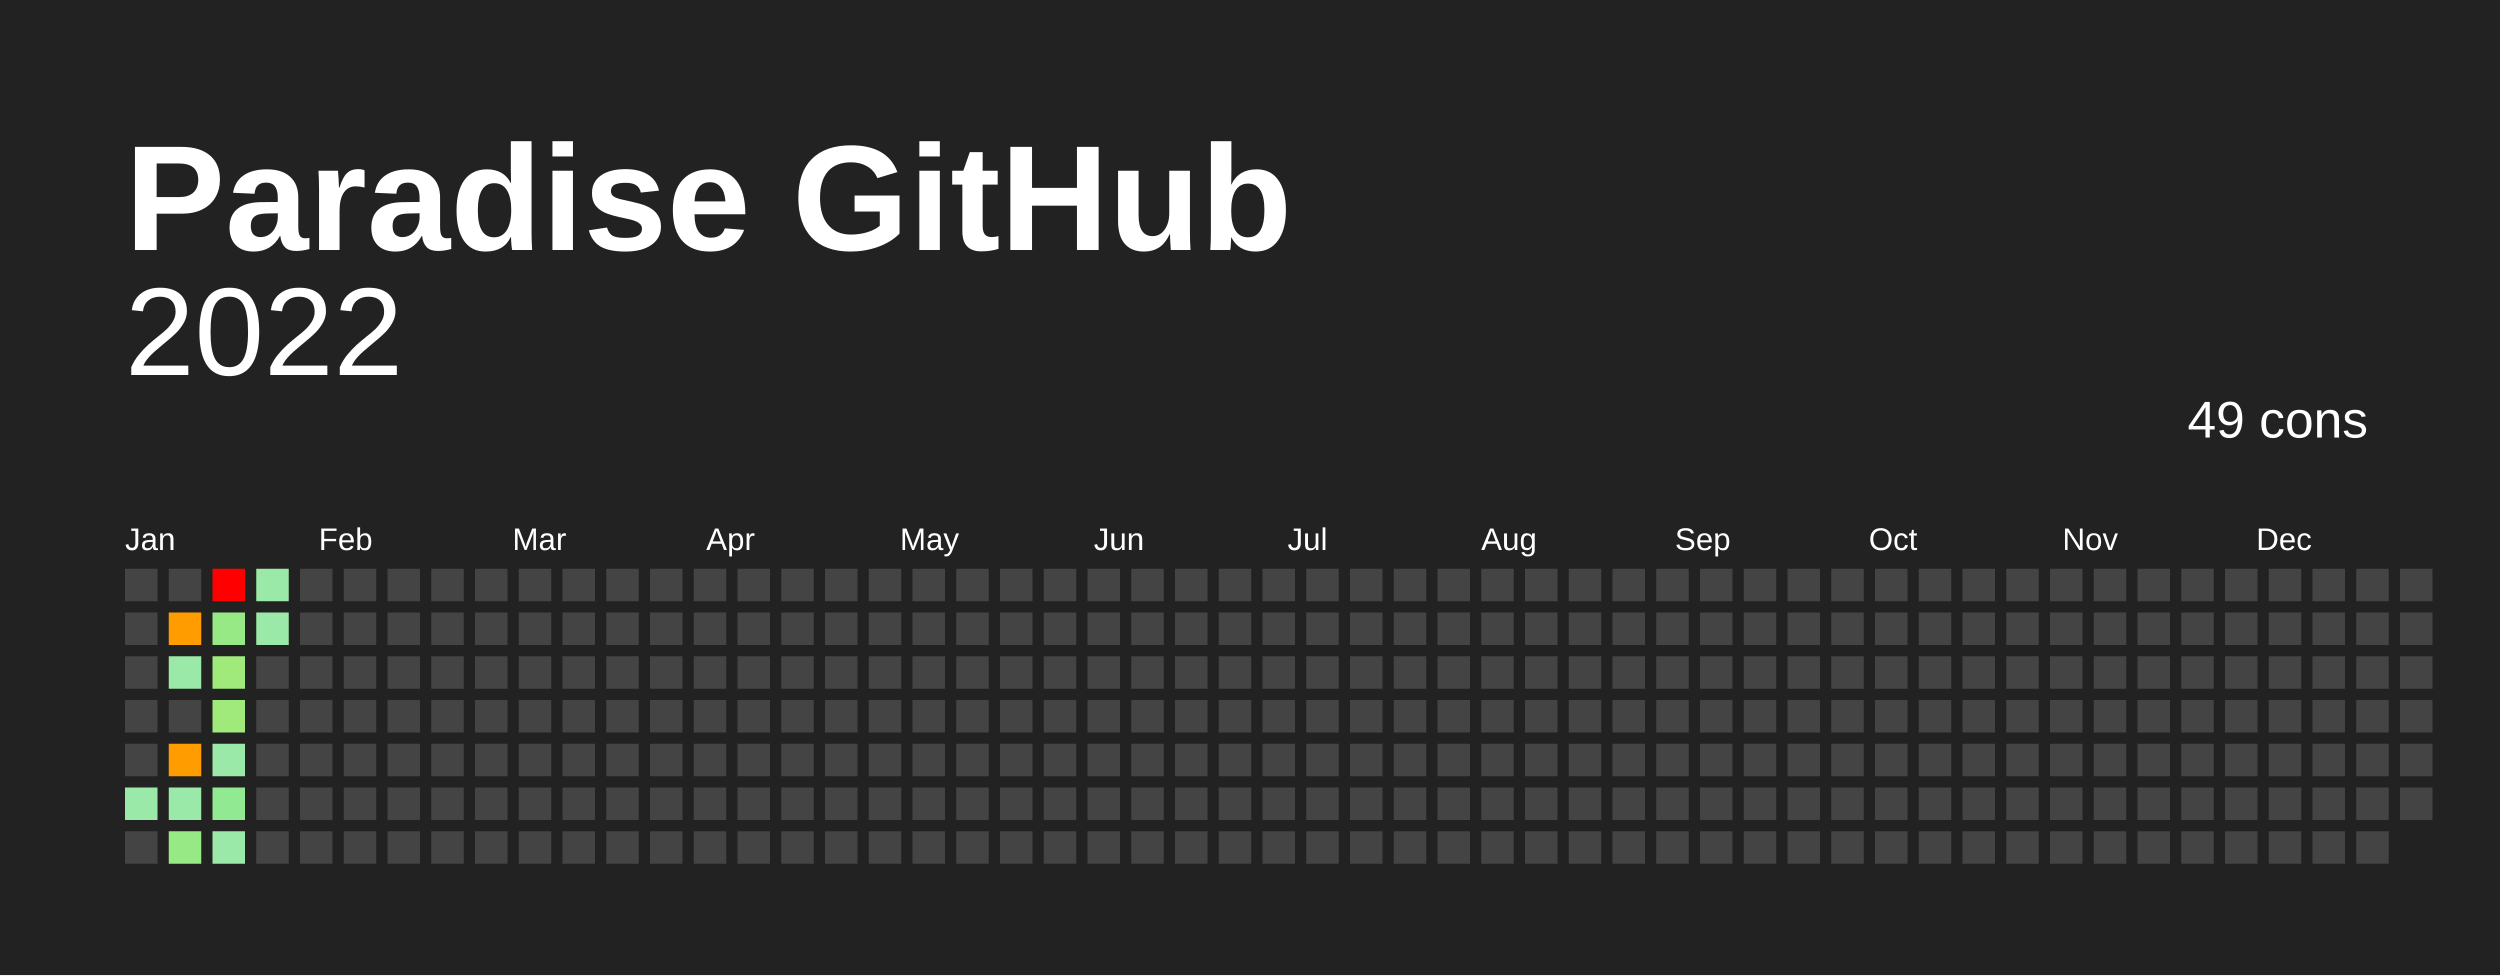
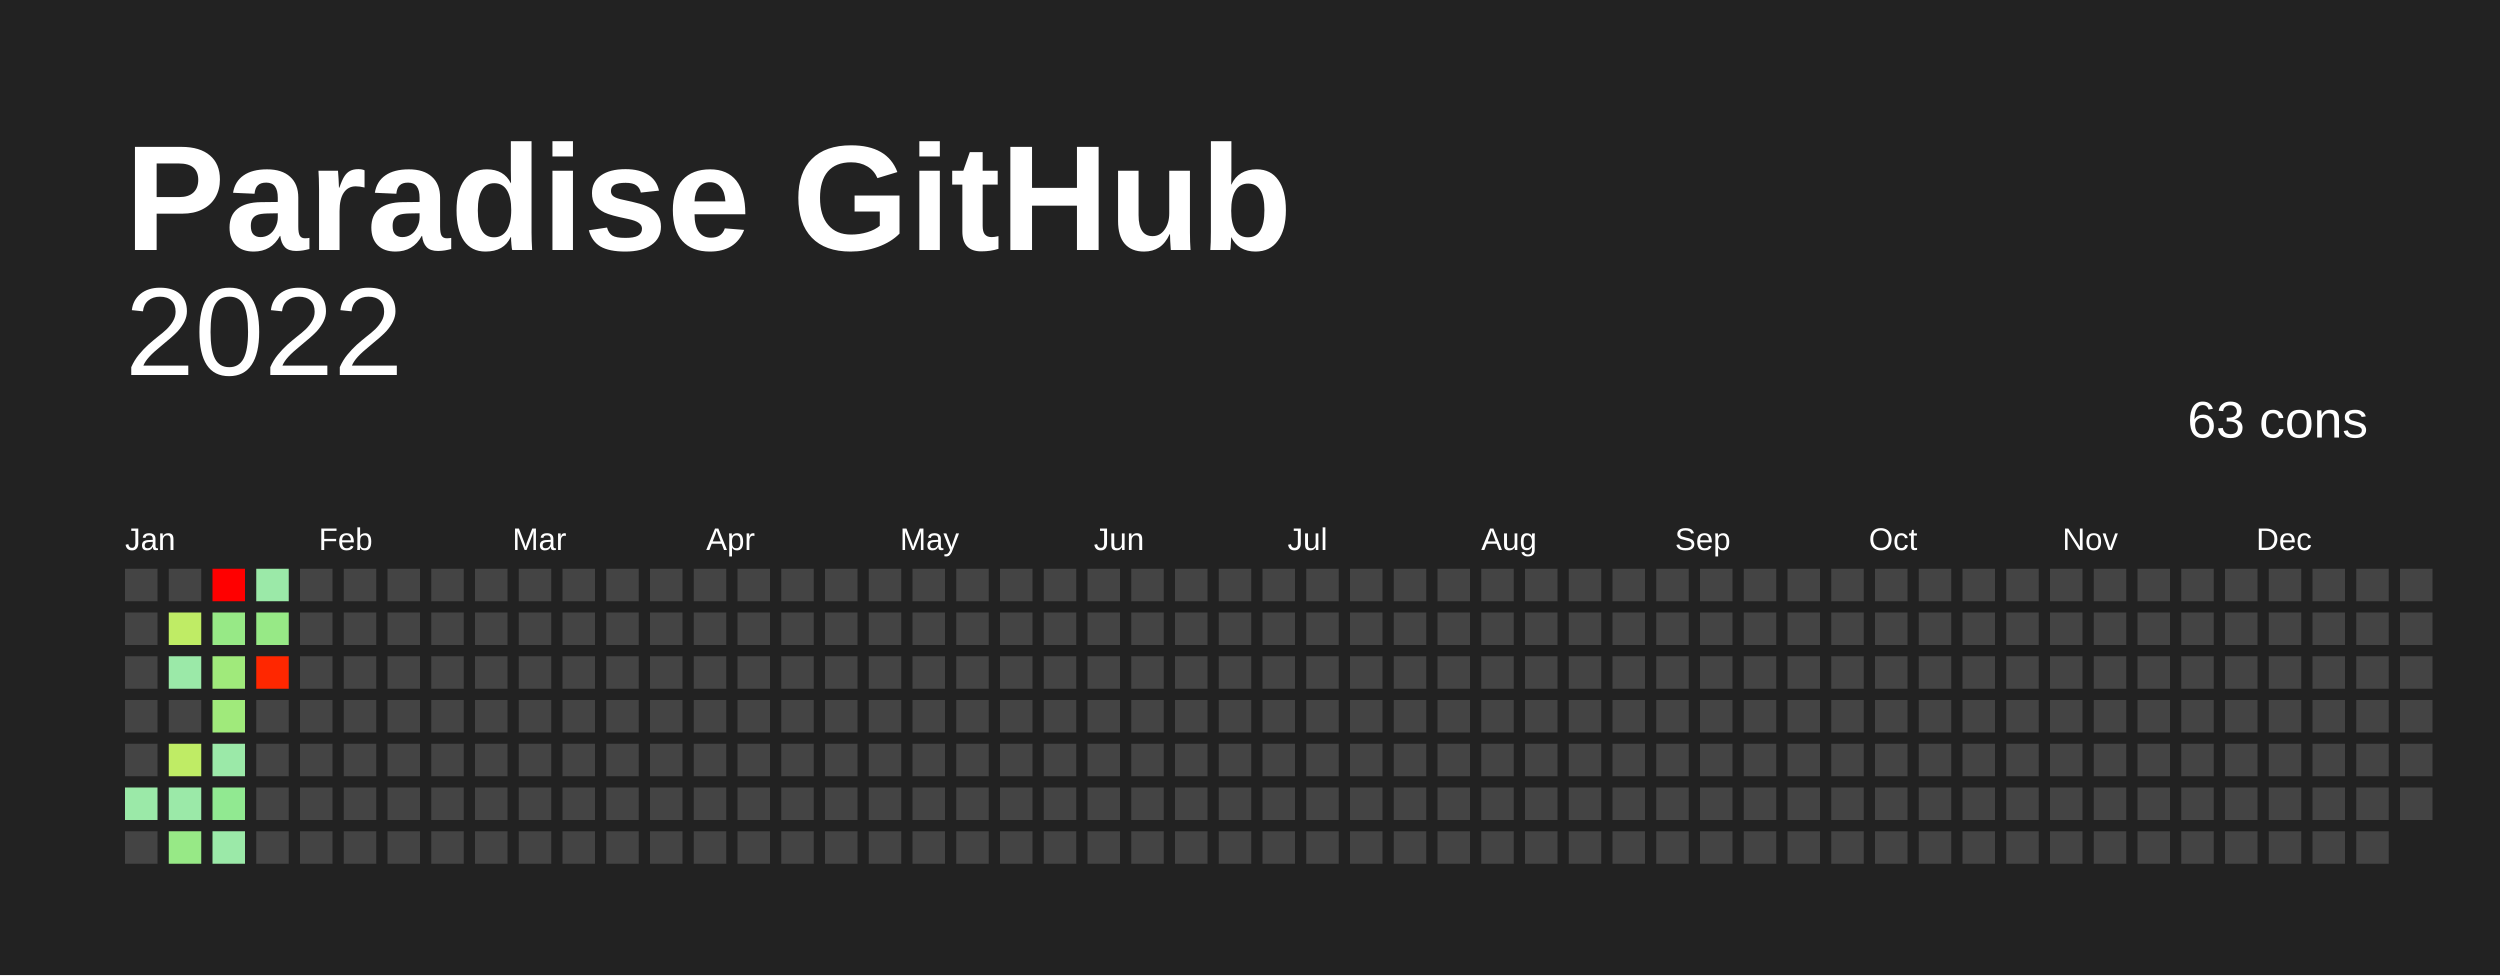
<svg xmlns="http://www.w3.org/2000/svg" baseProfile="full" height="78mm" version="1.1" viewBox="0,0,200,78" width="200mm">
  <defs />
  <rect fill="#222222" height="78" width="200" x="0" y="0" />
  <text fill="#FFFFFF" style="font-size:12px; font-family:Arial; font-weight:bold;" x="10" y="20">Paradise GitHub</text>
  <text alignment-baseline="hanging" fill="#FFFFFF" style="font-size:10.0px; font-family:Arial;" x="10" y="30">2022</text>
-   <text alignment-baseline="hanging" fill="#FFFFFF" style="font-size:4.125px; font-family:Arial;" x="175" y="35">49 cons</text>
+   <text alignment-baseline="hanging" fill="#FFFFFF" style="font-size:4.125px; font-family:Arial;" x="175" y="35">63 cons</text>
  <text fill="#FFFFFF" style="font-size:2.5px; font-family:Arial" x="10.0" y="44">Jan</text>
  <text fill="#FFFFFF" style="font-size:2.5px; font-family:Arial" x="25.5" y="44">Feb</text>
  <text fill="#FFFFFF" style="font-size:2.5px; font-family:Arial" x="41.0" y="44">Mar</text>
  <text fill="#FFFFFF" style="font-size:2.5px; font-family:Arial" x="56.5" y="44">Apr</text>
  <text fill="#FFFFFF" style="font-size:2.5px; font-family:Arial" x="72.0" y="44">May</text>
  <text fill="#FFFFFF" style="font-size:2.5px; font-family:Arial" x="87.5" y="44">Jun</text>
  <text fill="#FFFFFF" style="font-size:2.5px; font-family:Arial" x="103.0" y="44">Jul</text>
  <text fill="#FFFFFF" style="font-size:2.5px; font-family:Arial" x="118.5" y="44">Aug</text>
  <text fill="#FFFFFF" style="font-size:2.5px; font-family:Arial" x="134.0" y="44">Sep</text>
  <text fill="#FFFFFF" style="font-size:2.5px; font-family:Arial" x="149.5" y="44">Oct</text>
  <text fill="#FFFFFF" style="font-size:2.5px; font-family:Arial" x="165.0" y="44">Nov</text>
  <text fill="#FFFFFF" style="font-size:2.5px; font-family:Arial" x="180.5" y="44">Dec</text>
  <rect fill="#444444" height="2.6" width="2.6" x="10.0" y="45.5" />
  <rect fill="#444444" height="2.6" width="2.6" x="10.0" y="49.0" />
  <rect fill="#444444" height="2.6" width="2.6" x="10.0" y="52.5" />
  <rect fill="#444444" height="2.6" width="2.6" x="10.0" y="56.0" />
  <rect fill="#444444" height="2.6" width="2.6" x="10.0" y="59.5" />
  <rect fill="#9be9a8" height="2.6" width="2.6" x="10.0" y="63.0" />
  <rect fill="#444444" height="2.6" width="2.6" x="10.0" y="66.5" />
  <rect fill="#444444" height="2.6" width="2.6" x="13.5" y="45.5" />
-   <rect fill="#ff9d00" height="2.6" width="2.6" x="13.5" y="49.0" />
+   <rect fill="#bfec65" height="2.6" width="2.6" x="13.5" y="49.0" />
  <rect fill="#9be9a8" height="2.6" width="2.6" x="13.5" y="52.5" />
  <rect fill="#444444" height="2.6" width="2.6" x="13.5" y="56.0" />
-   <rect fill="#ff9d00" height="2.6" width="2.6" x="13.5" y="59.5" />
+   <rect fill="#bfec65" height="2.6" width="2.6" x="13.5" y="59.5" />
  <rect fill="#9be9a8" height="2.6" width="2.6" x="13.5" y="63.0" />
  <rect fill="#97e986" height="2.6" width="2.6" x="13.5" y="66.5" />
  <rect fill="red" height="2.6" width="2.6" x="17.0" y="45.5" />
  <rect fill="#97e986" height="2.6" width="2.6" x="17.0" y="49.0" />
  <rect fill="#a0ea7b" height="2.6" width="2.6" x="17.0" y="52.5" />
  <rect fill="#a0ea7b" height="2.6" width="2.6" x="17.0" y="56.0" />
  <rect fill="#9be9a8" height="2.6" width="2.6" x="17.0" y="59.5" />
  <rect fill="#91e991" height="2.6" width="2.6" x="17.0" y="63.0" />
  <rect fill="#9be9a8" height="2.6" width="2.6" x="17.0" y="66.5" />
  <rect fill="#9be9a8" height="2.6" width="2.6" x="20.5" y="45.5" />
-   <rect fill="#9be9a8" height="2.6" width="2.6" x="20.5" y="49.0" />
-   <rect fill="#444444" height="2.6" width="2.6" x="20.5" y="52.5" />
+   <rect fill="#97e986" height="2.6" width="2.6" x="20.5" y="49.0" />
+   <rect fill="#ff2700" height="2.6" width="2.6" x="20.5" y="52.5" />
  <rect fill="#444444" height="2.6" width="2.6" x="20.5" y="56.0" />
  <rect fill="#444444" height="2.6" width="2.6" x="20.5" y="59.5" />
  <rect fill="#444444" height="2.6" width="2.6" x="20.5" y="63.0" />
  <rect fill="#444444" height="2.6" width="2.6" x="20.5" y="66.5" />
  <rect fill="#444444" height="2.6" width="2.6" x="24.0" y="45.5" />
  <rect fill="#444444" height="2.6" width="2.6" x="24.0" y="49.0" />
  <rect fill="#444444" height="2.6" width="2.6" x="24.0" y="52.5" />
  <rect fill="#444444" height="2.6" width="2.6" x="24.0" y="56.0" />
  <rect fill="#444444" height="2.6" width="2.6" x="24.0" y="59.5" />
  <rect fill="#444444" height="2.6" width="2.6" x="24.0" y="63.0" />
  <rect fill="#444444" height="2.6" width="2.6" x="24.0" y="66.5" />
  <rect fill="#444444" height="2.6" width="2.6" x="27.5" y="45.5" />
  <rect fill="#444444" height="2.6" width="2.6" x="27.5" y="49.0" />
  <rect fill="#444444" height="2.6" width="2.6" x="27.5" y="52.5" />
  <rect fill="#444444" height="2.6" width="2.6" x="27.5" y="56.0" />
  <rect fill="#444444" height="2.6" width="2.6" x="27.5" y="59.5" />
  <rect fill="#444444" height="2.6" width="2.6" x="27.5" y="63.0" />
  <rect fill="#444444" height="2.6" width="2.6" x="27.5" y="66.5" />
  <rect fill="#444444" height="2.6" width="2.6" x="31.0" y="45.5" />
  <rect fill="#444444" height="2.6" width="2.6" x="31.0" y="49.0" />
  <rect fill="#444444" height="2.6" width="2.6" x="31.0" y="52.5" />
  <rect fill="#444444" height="2.6" width="2.6" x="31.0" y="56.0" />
  <rect fill="#444444" height="2.6" width="2.6" x="31.0" y="59.5" />
  <rect fill="#444444" height="2.6" width="2.6" x="31.0" y="63.0" />
  <rect fill="#444444" height="2.6" width="2.6" x="31.0" y="66.5" />
  <rect fill="#444444" height="2.6" width="2.6" x="34.5" y="45.5" />
  <rect fill="#444444" height="2.6" width="2.6" x="34.5" y="49.0" />
  <rect fill="#444444" height="2.6" width="2.6" x="34.5" y="52.5" />
  <rect fill="#444444" height="2.6" width="2.6" x="34.5" y="56.0" />
  <rect fill="#444444" height="2.6" width="2.6" x="34.5" y="59.5" />
  <rect fill="#444444" height="2.6" width="2.6" x="34.5" y="63.0" />
  <rect fill="#444444" height="2.6" width="2.6" x="34.5" y="66.5" />
  <rect fill="#444444" height="2.6" width="2.6" x="38.0" y="45.5" />
  <rect fill="#444444" height="2.6" width="2.6" x="38.0" y="49.0" />
  <rect fill="#444444" height="2.6" width="2.6" x="38.0" y="52.5" />
  <rect fill="#444444" height="2.6" width="2.6" x="38.0" y="56.0" />
  <rect fill="#444444" height="2.6" width="2.6" x="38.0" y="59.5" />
  <rect fill="#444444" height="2.6" width="2.6" x="38.0" y="63.0" />
  <rect fill="#444444" height="2.6" width="2.6" x="38.0" y="66.5" />
  <rect fill="#444444" height="2.6" width="2.6" x="41.5" y="45.5" />
  <rect fill="#444444" height="2.6" width="2.6" x="41.5" y="49.0" />
  <rect fill="#444444" height="2.6" width="2.6" x="41.5" y="52.5" />
  <rect fill="#444444" height="2.6" width="2.6" x="41.5" y="56.0" />
  <rect fill="#444444" height="2.6" width="2.6" x="41.5" y="59.5" />
  <rect fill="#444444" height="2.6" width="2.6" x="41.5" y="63.0" />
  <rect fill="#444444" height="2.6" width="2.6" x="41.5" y="66.5" />
  <rect fill="#444444" height="2.6" width="2.6" x="45.0" y="45.5" />
  <rect fill="#444444" height="2.6" width="2.6" x="45.0" y="49.0" />
  <rect fill="#444444" height="2.6" width="2.6" x="45.0" y="52.5" />
  <rect fill="#444444" height="2.6" width="2.6" x="45.0" y="56.0" />
  <rect fill="#444444" height="2.6" width="2.6" x="45.0" y="59.5" />
  <rect fill="#444444" height="2.6" width="2.6" x="45.0" y="63.0" />
  <rect fill="#444444" height="2.6" width="2.6" x="45.0" y="66.5" />
  <rect fill="#444444" height="2.6" width="2.6" x="48.5" y="45.5" />
  <rect fill="#444444" height="2.6" width="2.6" x="48.5" y="49.0" />
  <rect fill="#444444" height="2.6" width="2.6" x="48.5" y="52.5" />
  <rect fill="#444444" height="2.6" width="2.6" x="48.5" y="56.0" />
  <rect fill="#444444" height="2.6" width="2.6" x="48.5" y="59.5" />
  <rect fill="#444444" height="2.6" width="2.6" x="48.5" y="63.0" />
  <rect fill="#444444" height="2.6" width="2.6" x="48.5" y="66.5" />
  <rect fill="#444444" height="2.6" width="2.6" x="52.0" y="45.5" />
  <rect fill="#444444" height="2.6" width="2.6" x="52.0" y="49.0" />
  <rect fill="#444444" height="2.6" width="2.6" x="52.0" y="52.5" />
  <rect fill="#444444" height="2.6" width="2.6" x="52.0" y="56.0" />
  <rect fill="#444444" height="2.6" width="2.6" x="52.0" y="59.5" />
  <rect fill="#444444" height="2.6" width="2.6" x="52.0" y="63.0" />
  <rect fill="#444444" height="2.6" width="2.6" x="52.0" y="66.5" />
  <rect fill="#444444" height="2.6" width="2.6" x="55.5" y="45.5" />
  <rect fill="#444444" height="2.6" width="2.6" x="55.5" y="49.0" />
  <rect fill="#444444" height="2.6" width="2.6" x="55.5" y="52.5" />
  <rect fill="#444444" height="2.6" width="2.6" x="55.5" y="56.0" />
  <rect fill="#444444" height="2.6" width="2.6" x="55.5" y="59.5" />
  <rect fill="#444444" height="2.6" width="2.6" x="55.5" y="63.0" />
  <rect fill="#444444" height="2.6" width="2.6" x="55.5" y="66.5" />
  <rect fill="#444444" height="2.6" width="2.6" x="59.0" y="45.5" />
  <rect fill="#444444" height="2.6" width="2.6" x="59.0" y="49.0" />
  <rect fill="#444444" height="2.6" width="2.6" x="59.0" y="52.5" />
  <rect fill="#444444" height="2.6" width="2.6" x="59.0" y="56.0" />
  <rect fill="#444444" height="2.6" width="2.6" x="59.0" y="59.5" />
  <rect fill="#444444" height="2.6" width="2.6" x="59.0" y="63.0" />
  <rect fill="#444444" height="2.6" width="2.6" x="59.0" y="66.5" />
  <rect fill="#444444" height="2.6" width="2.6" x="62.5" y="45.5" />
  <rect fill="#444444" height="2.6" width="2.6" x="62.5" y="49.0" />
  <rect fill="#444444" height="2.6" width="2.6" x="62.5" y="52.5" />
  <rect fill="#444444" height="2.6" width="2.6" x="62.5" y="56.0" />
  <rect fill="#444444" height="2.6" width="2.6" x="62.5" y="59.5" />
  <rect fill="#444444" height="2.6" width="2.6" x="62.5" y="63.0" />
  <rect fill="#444444" height="2.6" width="2.6" x="62.5" y="66.5" />
  <rect fill="#444444" height="2.6" width="2.6" x="66.0" y="45.5" />
  <rect fill="#444444" height="2.6" width="2.6" x="66.0" y="49.0" />
  <rect fill="#444444" height="2.6" width="2.6" x="66.0" y="52.5" />
  <rect fill="#444444" height="2.6" width="2.6" x="66.0" y="56.0" />
  <rect fill="#444444" height="2.6" width="2.6" x="66.0" y="59.5" />
  <rect fill="#444444" height="2.6" width="2.6" x="66.0" y="63.0" />
  <rect fill="#444444" height="2.6" width="2.6" x="66.0" y="66.5" />
  <rect fill="#444444" height="2.6" width="2.6" x="69.5" y="45.5" />
  <rect fill="#444444" height="2.6" width="2.6" x="69.5" y="49.0" />
  <rect fill="#444444" height="2.6" width="2.6" x="69.5" y="52.5" />
  <rect fill="#444444" height="2.6" width="2.6" x="69.5" y="56.0" />
  <rect fill="#444444" height="2.6" width="2.6" x="69.5" y="59.5" />
  <rect fill="#444444" height="2.6" width="2.6" x="69.5" y="63.0" />
  <rect fill="#444444" height="2.6" width="2.6" x="69.5" y="66.5" />
  <rect fill="#444444" height="2.6" width="2.6" x="73.0" y="45.5" />
  <rect fill="#444444" height="2.6" width="2.6" x="73.0" y="49.0" />
  <rect fill="#444444" height="2.6" width="2.6" x="73.0" y="52.5" />
  <rect fill="#444444" height="2.6" width="2.6" x="73.0" y="56.0" />
  <rect fill="#444444" height="2.6" width="2.6" x="73.0" y="59.5" />
  <rect fill="#444444" height="2.6" width="2.6" x="73.0" y="63.0" />
  <rect fill="#444444" height="2.6" width="2.6" x="73.0" y="66.5" />
  <rect fill="#444444" height="2.6" width="2.6" x="76.5" y="45.5" />
  <rect fill="#444444" height="2.6" width="2.6" x="76.5" y="49.0" />
  <rect fill="#444444" height="2.6" width="2.6" x="76.5" y="52.5" />
  <rect fill="#444444" height="2.6" width="2.6" x="76.5" y="56.0" />
  <rect fill="#444444" height="2.6" width="2.6" x="76.5" y="59.5" />
  <rect fill="#444444" height="2.6" width="2.6" x="76.5" y="63.0" />
  <rect fill="#444444" height="2.6" width="2.6" x="76.5" y="66.5" />
  <rect fill="#444444" height="2.6" width="2.6" x="80.0" y="45.5" />
  <rect fill="#444444" height="2.6" width="2.6" x="80.0" y="49.0" />
  <rect fill="#444444" height="2.6" width="2.6" x="80.0" y="52.5" />
  <rect fill="#444444" height="2.6" width="2.6" x="80.0" y="56.0" />
  <rect fill="#444444" height="2.6" width="2.6" x="80.0" y="59.5" />
  <rect fill="#444444" height="2.6" width="2.6" x="80.0" y="63.0" />
  <rect fill="#444444" height="2.6" width="2.6" x="80.0" y="66.5" />
  <rect fill="#444444" height="2.6" width="2.6" x="83.5" y="45.5" />
  <rect fill="#444444" height="2.6" width="2.6" x="83.5" y="49.0" />
  <rect fill="#444444" height="2.6" width="2.6" x="83.5" y="52.5" />
  <rect fill="#444444" height="2.6" width="2.6" x="83.5" y="56.0" />
  <rect fill="#444444" height="2.6" width="2.6" x="83.5" y="59.5" />
  <rect fill="#444444" height="2.6" width="2.6" x="83.5" y="63.0" />
  <rect fill="#444444" height="2.6" width="2.6" x="83.5" y="66.5" />
  <rect fill="#444444" height="2.6" width="2.6" x="87.0" y="45.5" />
  <rect fill="#444444" height="2.6" width="2.6" x="87.0" y="49.0" />
  <rect fill="#444444" height="2.6" width="2.6" x="87.0" y="52.5" />
  <rect fill="#444444" height="2.6" width="2.6" x="87.0" y="56.0" />
  <rect fill="#444444" height="2.6" width="2.6" x="87.0" y="59.5" />
  <rect fill="#444444" height="2.6" width="2.6" x="87.0" y="63.0" />
  <rect fill="#444444" height="2.6" width="2.6" x="87.0" y="66.5" />
  <rect fill="#444444" height="2.6" width="2.6" x="90.5" y="45.5" />
  <rect fill="#444444" height="2.6" width="2.6" x="90.5" y="49.0" />
  <rect fill="#444444" height="2.6" width="2.6" x="90.5" y="52.5" />
  <rect fill="#444444" height="2.6" width="2.6" x="90.5" y="56.0" />
  <rect fill="#444444" height="2.6" width="2.6" x="90.5" y="59.5" />
  <rect fill="#444444" height="2.6" width="2.6" x="90.5" y="63.0" />
  <rect fill="#444444" height="2.6" width="2.6" x="90.5" y="66.5" />
  <rect fill="#444444" height="2.6" width="2.6" x="94.0" y="45.5" />
  <rect fill="#444444" height="2.6" width="2.6" x="94.0" y="49.0" />
  <rect fill="#444444" height="2.6" width="2.6" x="94.0" y="52.5" />
  <rect fill="#444444" height="2.6" width="2.6" x="94.0" y="56.0" />
  <rect fill="#444444" height="2.6" width="2.6" x="94.0" y="59.5" />
  <rect fill="#444444" height="2.6" width="2.6" x="94.0" y="63.0" />
  <rect fill="#444444" height="2.6" width="2.6" x="94.0" y="66.5" />
  <rect fill="#444444" height="2.6" width="2.6" x="97.5" y="45.5" />
  <rect fill="#444444" height="2.6" width="2.6" x="97.5" y="49.0" />
  <rect fill="#444444" height="2.6" width="2.6" x="97.5" y="52.5" />
  <rect fill="#444444" height="2.6" width="2.6" x="97.5" y="56.0" />
  <rect fill="#444444" height="2.6" width="2.6" x="97.5" y="59.5" />
  <rect fill="#444444" height="2.6" width="2.6" x="97.5" y="63.0" />
  <rect fill="#444444" height="2.6" width="2.6" x="97.5" y="66.5" />
  <rect fill="#444444" height="2.6" width="2.6" x="101.0" y="45.5" />
  <rect fill="#444444" height="2.6" width="2.6" x="101.0" y="49.0" />
  <rect fill="#444444" height="2.6" width="2.6" x="101.0" y="52.5" />
  <rect fill="#444444" height="2.6" width="2.6" x="101.0" y="56.0" />
  <rect fill="#444444" height="2.6" width="2.6" x="101.0" y="59.5" />
  <rect fill="#444444" height="2.6" width="2.6" x="101.0" y="63.0" />
  <rect fill="#444444" height="2.6" width="2.6" x="101.0" y="66.5" />
  <rect fill="#444444" height="2.6" width="2.6" x="104.5" y="45.5" />
  <rect fill="#444444" height="2.6" width="2.6" x="104.5" y="49.0" />
  <rect fill="#444444" height="2.6" width="2.6" x="104.5" y="52.5" />
  <rect fill="#444444" height="2.6" width="2.6" x="104.5" y="56.0" />
  <rect fill="#444444" height="2.6" width="2.6" x="104.5" y="59.5" />
  <rect fill="#444444" height="2.6" width="2.6" x="104.5" y="63.0" />
  <rect fill="#444444" height="2.6" width="2.6" x="104.5" y="66.5" />
  <rect fill="#444444" height="2.6" width="2.6" x="108.0" y="45.5" />
  <rect fill="#444444" height="2.6" width="2.6" x="108.0" y="49.0" />
  <rect fill="#444444" height="2.6" width="2.6" x="108.0" y="52.5" />
  <rect fill="#444444" height="2.6" width="2.6" x="108.0" y="56.0" />
  <rect fill="#444444" height="2.6" width="2.6" x="108.0" y="59.5" />
  <rect fill="#444444" height="2.6" width="2.6" x="108.0" y="63.0" />
  <rect fill="#444444" height="2.6" width="2.6" x="108.0" y="66.5" />
  <rect fill="#444444" height="2.6" width="2.6" x="111.5" y="45.5" />
  <rect fill="#444444" height="2.6" width="2.6" x="111.5" y="49.0" />
  <rect fill="#444444" height="2.6" width="2.6" x="111.5" y="52.5" />
  <rect fill="#444444" height="2.6" width="2.6" x="111.5" y="56.0" />
  <rect fill="#444444" height="2.6" width="2.6" x="111.5" y="59.5" />
  <rect fill="#444444" height="2.6" width="2.6" x="111.5" y="63.0" />
  <rect fill="#444444" height="2.6" width="2.6" x="111.5" y="66.5" />
  <rect fill="#444444" height="2.6" width="2.6" x="115.0" y="45.5" />
  <rect fill="#444444" height="2.6" width="2.6" x="115.0" y="49.0" />
  <rect fill="#444444" height="2.6" width="2.6" x="115.0" y="52.5" />
  <rect fill="#444444" height="2.6" width="2.6" x="115.0" y="56.0" />
  <rect fill="#444444" height="2.6" width="2.6" x="115.0" y="59.5" />
  <rect fill="#444444" height="2.6" width="2.6" x="115.0" y="63.0" />
  <rect fill="#444444" height="2.6" width="2.6" x="115.0" y="66.5" />
  <rect fill="#444444" height="2.6" width="2.6" x="118.5" y="45.5" />
  <rect fill="#444444" height="2.6" width="2.6" x="118.5" y="49.0" />
  <rect fill="#444444" height="2.6" width="2.6" x="118.5" y="52.5" />
  <rect fill="#444444" height="2.6" width="2.6" x="118.5" y="56.0" />
  <rect fill="#444444" height="2.6" width="2.6" x="118.5" y="59.5" />
  <rect fill="#444444" height="2.6" width="2.6" x="118.5" y="63.0" />
  <rect fill="#444444" height="2.6" width="2.6" x="118.5" y="66.5" />
  <rect fill="#444444" height="2.6" width="2.6" x="122.0" y="45.5" />
  <rect fill="#444444" height="2.6" width="2.6" x="122.0" y="49.0" />
  <rect fill="#444444" height="2.6" width="2.6" x="122.0" y="52.5" />
  <rect fill="#444444" height="2.6" width="2.6" x="122.0" y="56.0" />
  <rect fill="#444444" height="2.6" width="2.6" x="122.0" y="59.5" />
  <rect fill="#444444" height="2.6" width="2.6" x="122.0" y="63.0" />
  <rect fill="#444444" height="2.6" width="2.6" x="122.0" y="66.5" />
  <rect fill="#444444" height="2.6" width="2.6" x="125.5" y="45.5" />
  <rect fill="#444444" height="2.6" width="2.6" x="125.5" y="49.0" />
  <rect fill="#444444" height="2.6" width="2.6" x="125.5" y="52.5" />
  <rect fill="#444444" height="2.6" width="2.6" x="125.5" y="56.0" />
  <rect fill="#444444" height="2.6" width="2.6" x="125.5" y="59.5" />
  <rect fill="#444444" height="2.6" width="2.6" x="125.5" y="63.0" />
  <rect fill="#444444" height="2.6" width="2.6" x="125.5" y="66.5" />
  <rect fill="#444444" height="2.6" width="2.6" x="129.0" y="45.5" />
  <rect fill="#444444" height="2.6" width="2.6" x="129.0" y="49.0" />
  <rect fill="#444444" height="2.6" width="2.6" x="129.0" y="52.5" />
  <rect fill="#444444" height="2.6" width="2.6" x="129.0" y="56.0" />
  <rect fill="#444444" height="2.6" width="2.6" x="129.0" y="59.5" />
  <rect fill="#444444" height="2.6" width="2.6" x="129.0" y="63.0" />
  <rect fill="#444444" height="2.6" width="2.6" x="129.0" y="66.5" />
  <rect fill="#444444" height="2.6" width="2.6" x="132.5" y="45.5" />
  <rect fill="#444444" height="2.6" width="2.6" x="132.5" y="49.0" />
  <rect fill="#444444" height="2.6" width="2.6" x="132.5" y="52.5" />
  <rect fill="#444444" height="2.6" width="2.6" x="132.5" y="56.0" />
  <rect fill="#444444" height="2.6" width="2.6" x="132.5" y="59.5" />
  <rect fill="#444444" height="2.6" width="2.6" x="132.5" y="63.0" />
  <rect fill="#444444" height="2.6" width="2.6" x="132.5" y="66.5" />
  <rect fill="#444444" height="2.6" width="2.6" x="136.0" y="45.5" />
  <rect fill="#444444" height="2.6" width="2.6" x="136.0" y="49.0" />
  <rect fill="#444444" height="2.6" width="2.6" x="136.0" y="52.5" />
  <rect fill="#444444" height="2.6" width="2.6" x="136.0" y="56.0" />
  <rect fill="#444444" height="2.6" width="2.6" x="136.0" y="59.5" />
  <rect fill="#444444" height="2.6" width="2.6" x="136.0" y="63.0" />
  <rect fill="#444444" height="2.6" width="2.6" x="136.0" y="66.5" />
  <rect fill="#444444" height="2.6" width="2.6" x="139.5" y="45.5" />
  <rect fill="#444444" height="2.6" width="2.6" x="139.5" y="49.0" />
  <rect fill="#444444" height="2.6" width="2.6" x="139.5" y="52.5" />
  <rect fill="#444444" height="2.6" width="2.6" x="139.5" y="56.0" />
  <rect fill="#444444" height="2.6" width="2.6" x="139.5" y="59.5" />
  <rect fill="#444444" height="2.6" width="2.6" x="139.5" y="63.0" />
  <rect fill="#444444" height="2.6" width="2.6" x="139.5" y="66.5" />
  <rect fill="#444444" height="2.6" width="2.6" x="143.0" y="45.5" />
  <rect fill="#444444" height="2.6" width="2.6" x="143.0" y="49.0" />
  <rect fill="#444444" height="2.6" width="2.6" x="143.0" y="52.5" />
  <rect fill="#444444" height="2.6" width="2.6" x="143.0" y="56.0" />
  <rect fill="#444444" height="2.6" width="2.6" x="143.0" y="59.5" />
  <rect fill="#444444" height="2.6" width="2.6" x="143.0" y="63.0" />
  <rect fill="#444444" height="2.6" width="2.6" x="143.0" y="66.5" />
  <rect fill="#444444" height="2.6" width="2.6" x="146.5" y="45.5" />
  <rect fill="#444444" height="2.6" width="2.6" x="146.5" y="49.0" />
  <rect fill="#444444" height="2.6" width="2.6" x="146.5" y="52.5" />
  <rect fill="#444444" height="2.6" width="2.6" x="146.5" y="56.0" />
  <rect fill="#444444" height="2.6" width="2.6" x="146.5" y="59.5" />
  <rect fill="#444444" height="2.6" width="2.6" x="146.5" y="63.0" />
  <rect fill="#444444" height="2.6" width="2.6" x="146.5" y="66.5" />
  <rect fill="#444444" height="2.6" width="2.6" x="150.0" y="45.5" />
  <rect fill="#444444" height="2.6" width="2.6" x="150.0" y="49.0" />
  <rect fill="#444444" height="2.6" width="2.6" x="150.0" y="52.5" />
  <rect fill="#444444" height="2.6" width="2.6" x="150.0" y="56.0" />
  <rect fill="#444444" height="2.6" width="2.6" x="150.0" y="59.5" />
  <rect fill="#444444" height="2.6" width="2.6" x="150.0" y="63.0" />
  <rect fill="#444444" height="2.6" width="2.6" x="150.0" y="66.5" />
  <rect fill="#444444" height="2.6" width="2.6" x="153.5" y="45.5" />
  <rect fill="#444444" height="2.6" width="2.6" x="153.5" y="49.0" />
  <rect fill="#444444" height="2.6" width="2.6" x="153.5" y="52.5" />
  <rect fill="#444444" height="2.6" width="2.6" x="153.5" y="56.0" />
  <rect fill="#444444" height="2.6" width="2.6" x="153.5" y="59.5" />
  <rect fill="#444444" height="2.6" width="2.6" x="153.5" y="63.0" />
  <rect fill="#444444" height="2.6" width="2.6" x="153.5" y="66.5" />
  <rect fill="#444444" height="2.6" width="2.6" x="157.0" y="45.5" />
  <rect fill="#444444" height="2.6" width="2.6" x="157.0" y="49.0" />
  <rect fill="#444444" height="2.6" width="2.6" x="157.0" y="52.5" />
  <rect fill="#444444" height="2.6" width="2.6" x="157.0" y="56.0" />
  <rect fill="#444444" height="2.6" width="2.6" x="157.0" y="59.5" />
  <rect fill="#444444" height="2.6" width="2.6" x="157.0" y="63.0" />
  <rect fill="#444444" height="2.6" width="2.6" x="157.0" y="66.5" />
  <rect fill="#444444" height="2.6" width="2.6" x="160.5" y="45.5" />
  <rect fill="#444444" height="2.6" width="2.6" x="160.5" y="49.0" />
  <rect fill="#444444" height="2.6" width="2.6" x="160.5" y="52.5" />
  <rect fill="#444444" height="2.6" width="2.6" x="160.5" y="56.0" />
  <rect fill="#444444" height="2.6" width="2.6" x="160.5" y="59.5" />
  <rect fill="#444444" height="2.6" width="2.6" x="160.5" y="63.0" />
  <rect fill="#444444" height="2.6" width="2.6" x="160.5" y="66.5" />
  <rect fill="#444444" height="2.6" width="2.6" x="164.0" y="45.5" />
  <rect fill="#444444" height="2.6" width="2.6" x="164.0" y="49.0" />
  <rect fill="#444444" height="2.6" width="2.6" x="164.0" y="52.5" />
  <rect fill="#444444" height="2.6" width="2.6" x="164.0" y="56.0" />
  <rect fill="#444444" height="2.6" width="2.6" x="164.0" y="59.5" />
  <rect fill="#444444" height="2.6" width="2.6" x="164.0" y="63.0" />
  <rect fill="#444444" height="2.6" width="2.6" x="164.0" y="66.5" />
  <rect fill="#444444" height="2.6" width="2.6" x="167.5" y="45.5" />
  <rect fill="#444444" height="2.6" width="2.6" x="167.5" y="49.0" />
  <rect fill="#444444" height="2.6" width="2.6" x="167.5" y="52.5" />
  <rect fill="#444444" height="2.6" width="2.6" x="167.5" y="56.0" />
  <rect fill="#444444" height="2.6" width="2.6" x="167.5" y="59.5" />
  <rect fill="#444444" height="2.6" width="2.6" x="167.5" y="63.0" />
  <rect fill="#444444" height="2.6" width="2.6" x="167.5" y="66.5" />
  <rect fill="#444444" height="2.6" width="2.6" x="171.0" y="45.5" />
  <rect fill="#444444" height="2.6" width="2.6" x="171.0" y="49.0" />
  <rect fill="#444444" height="2.6" width="2.6" x="171.0" y="52.5" />
  <rect fill="#444444" height="2.6" width="2.6" x="171.0" y="56.0" />
  <rect fill="#444444" height="2.6" width="2.6" x="171.0" y="59.5" />
  <rect fill="#444444" height="2.6" width="2.6" x="171.0" y="63.0" />
  <rect fill="#444444" height="2.6" width="2.6" x="171.0" y="66.5" />
  <rect fill="#444444" height="2.6" width="2.6" x="174.5" y="45.5" />
  <rect fill="#444444" height="2.6" width="2.6" x="174.5" y="49.0" />
  <rect fill="#444444" height="2.6" width="2.6" x="174.5" y="52.5" />
  <rect fill="#444444" height="2.6" width="2.6" x="174.5" y="56.0" />
  <rect fill="#444444" height="2.6" width="2.6" x="174.5" y="59.5" />
  <rect fill="#444444" height="2.6" width="2.6" x="174.5" y="63.0" />
  <rect fill="#444444" height="2.6" width="2.6" x="174.5" y="66.5" />
  <rect fill="#444444" height="2.6" width="2.6" x="178.0" y="45.5" />
  <rect fill="#444444" height="2.6" width="2.6" x="178.0" y="49.0" />
  <rect fill="#444444" height="2.6" width="2.6" x="178.0" y="52.5" />
  <rect fill="#444444" height="2.6" width="2.6" x="178.0" y="56.0" />
  <rect fill="#444444" height="2.6" width="2.6" x="178.0" y="59.5" />
  <rect fill="#444444" height="2.6" width="2.6" x="178.0" y="63.0" />
  <rect fill="#444444" height="2.6" width="2.6" x="178.0" y="66.5" />
  <rect fill="#444444" height="2.6" width="2.6" x="181.5" y="45.5" />
  <rect fill="#444444" height="2.6" width="2.6" x="181.5" y="49.0" />
  <rect fill="#444444" height="2.6" width="2.6" x="181.5" y="52.5" />
  <rect fill="#444444" height="2.6" width="2.6" x="181.5" y="56.0" />
  <rect fill="#444444" height="2.6" width="2.6" x="181.5" y="59.5" />
  <rect fill="#444444" height="2.6" width="2.6" x="181.5" y="63.0" />
  <rect fill="#444444" height="2.6" width="2.6" x="181.5" y="66.5" />
  <rect fill="#444444" height="2.6" width="2.6" x="185.0" y="45.5" />
  <rect fill="#444444" height="2.6" width="2.6" x="185.0" y="49.0" />
  <rect fill="#444444" height="2.6" width="2.6" x="185.0" y="52.5" />
  <rect fill="#444444" height="2.6" width="2.6" x="185.0" y="56.0" />
  <rect fill="#444444" height="2.6" width="2.6" x="185.0" y="59.5" />
  <rect fill="#444444" height="2.6" width="2.6" x="185.0" y="63.0" />
  <rect fill="#444444" height="2.6" width="2.6" x="185.0" y="66.5" />
  <rect fill="#444444" height="2.6" width="2.6" x="188.5" y="45.5" />
  <rect fill="#444444" height="2.6" width="2.6" x="188.5" y="49.0" />
  <rect fill="#444444" height="2.6" width="2.6" x="188.5" y="52.5" />
  <rect fill="#444444" height="2.6" width="2.6" x="188.5" y="56.0" />
  <rect fill="#444444" height="2.6" width="2.6" x="188.5" y="59.5" />
  <rect fill="#444444" height="2.6" width="2.6" x="188.5" y="63.0" />
  <rect fill="#444444" height="2.6" width="2.6" x="188.5" y="66.5" />
  <rect fill="#444444" height="2.6" width="2.6" x="192.0" y="45.5" />
  <rect fill="#444444" height="2.6" width="2.6" x="192.0" y="49.0" />
  <rect fill="#444444" height="2.6" width="2.6" x="192.0" y="52.5" />
  <rect fill="#444444" height="2.6" width="2.6" x="192.0" y="56.0" />
  <rect fill="#444444" height="2.6" width="2.6" x="192.0" y="59.5" />
  <rect fill="#444444" height="2.6" width="2.6" x="192.0" y="63.0" />
</svg>
